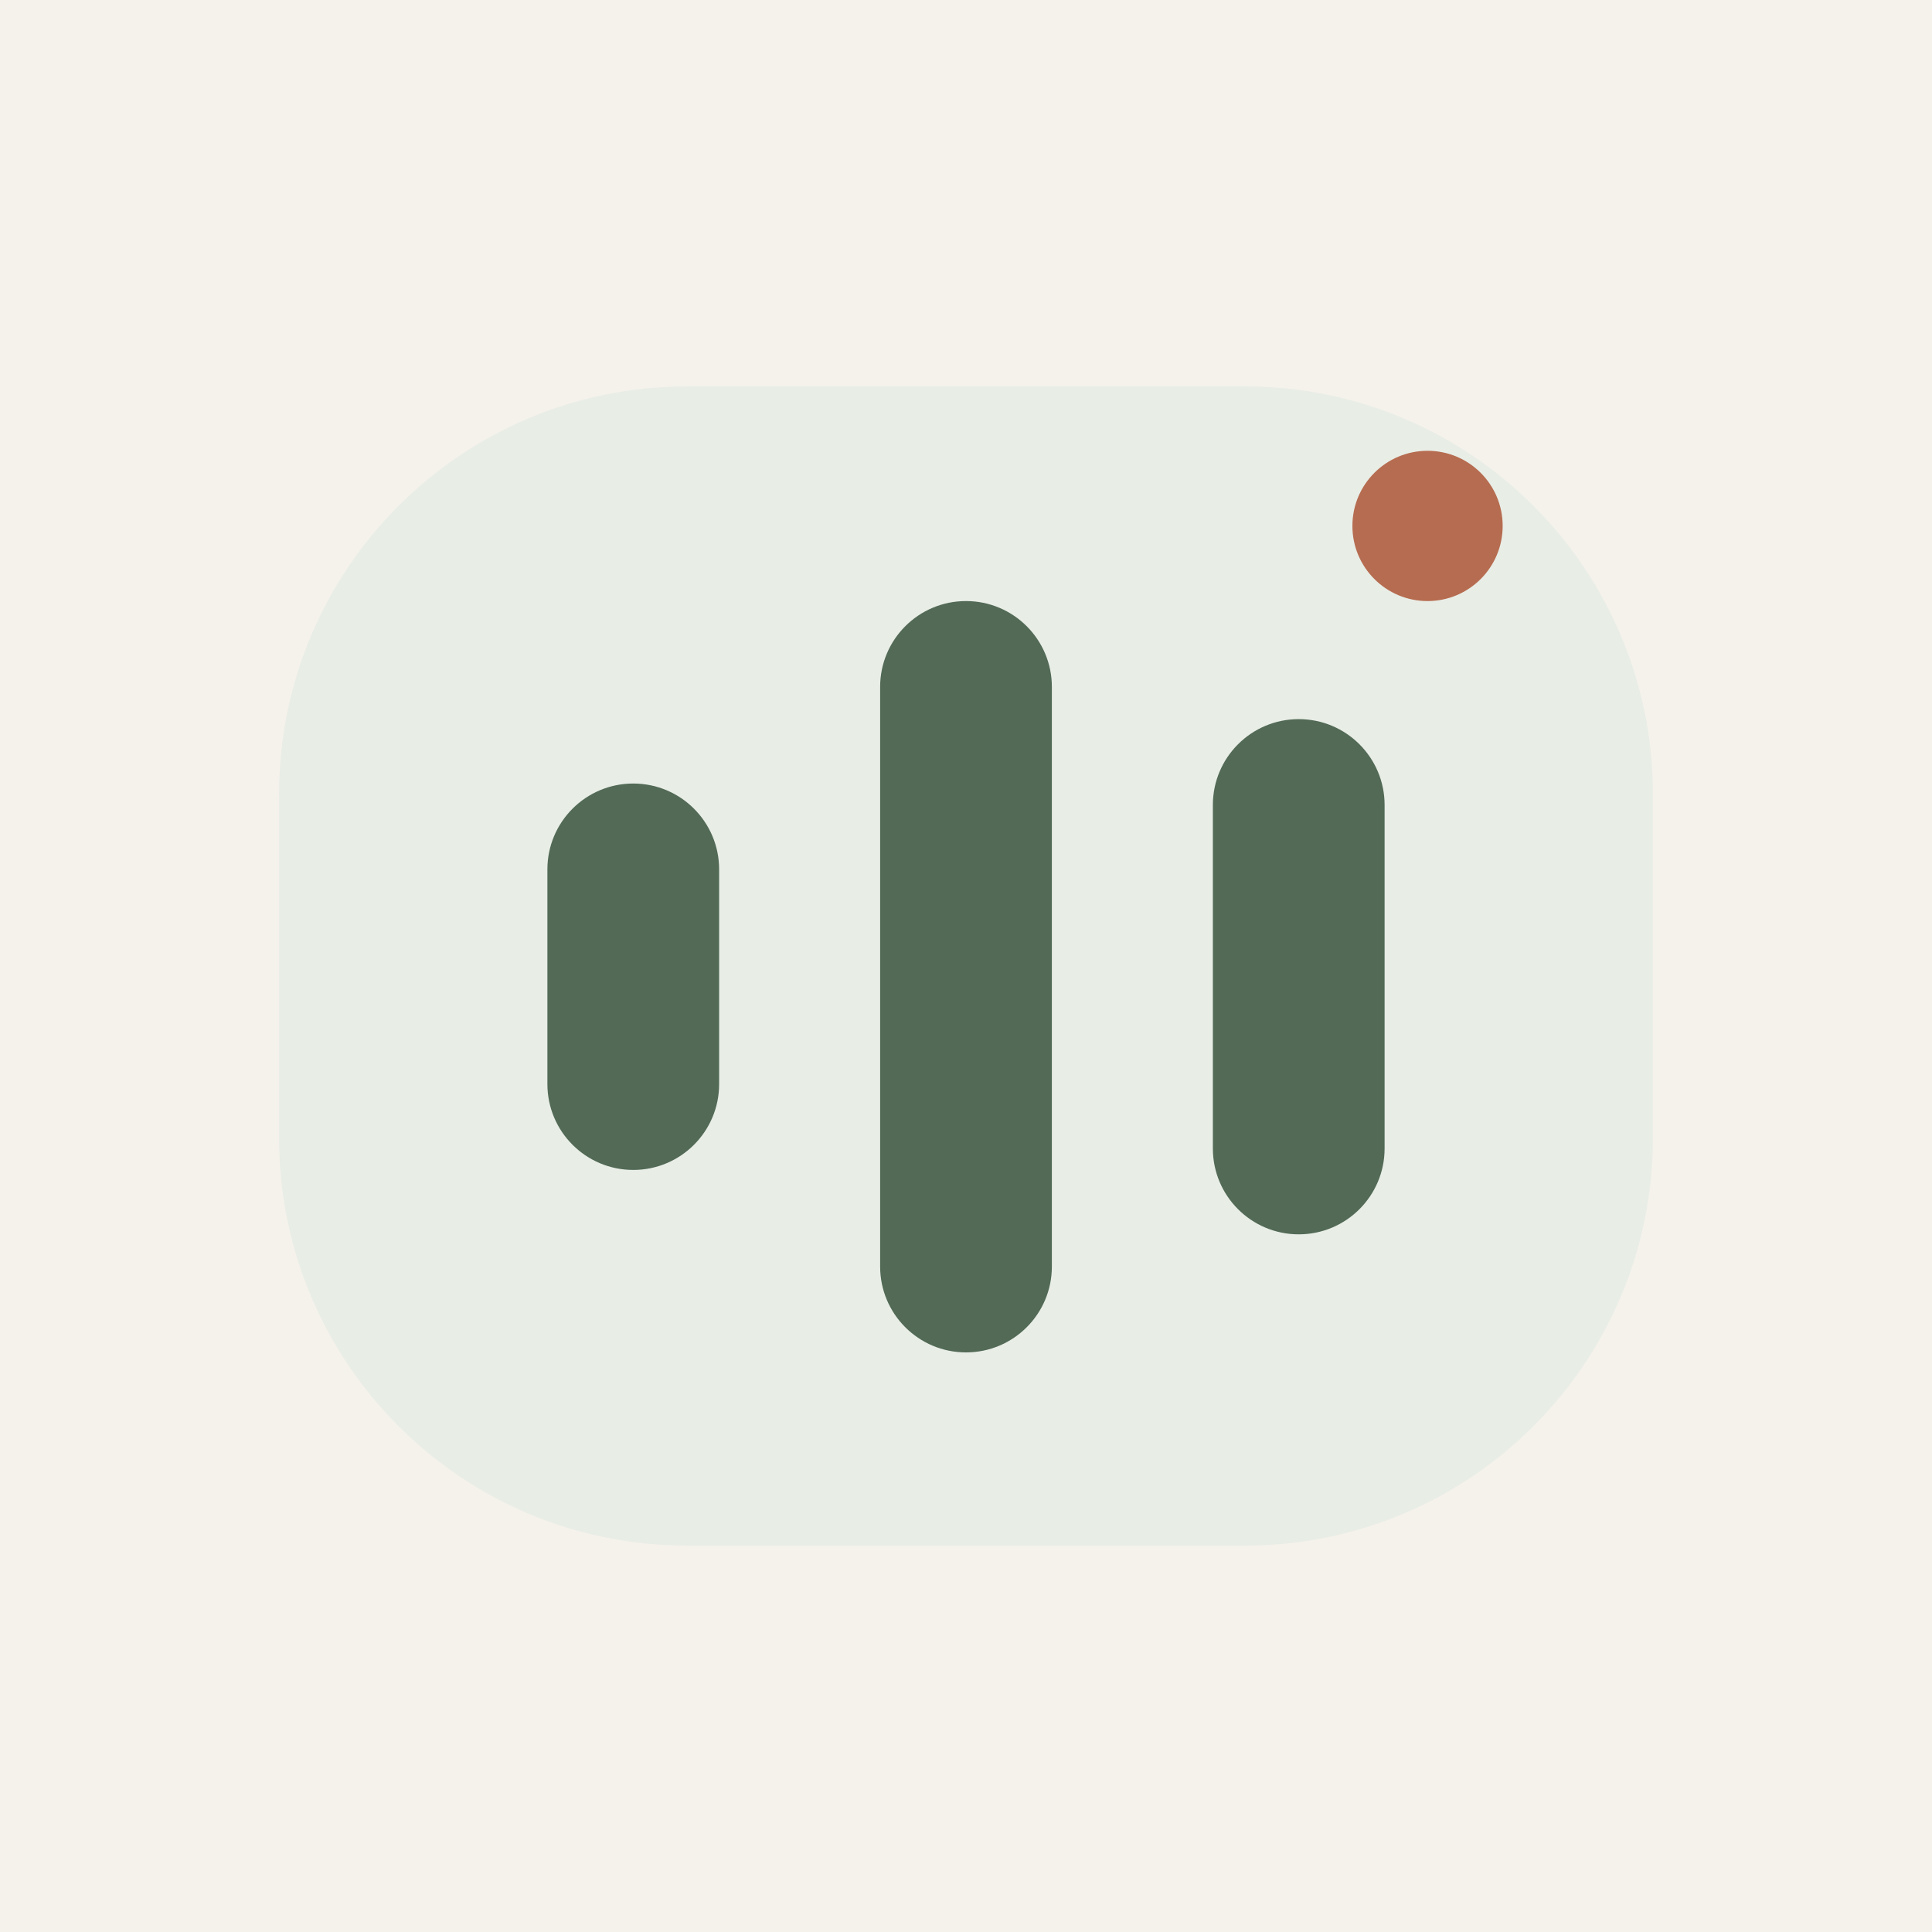
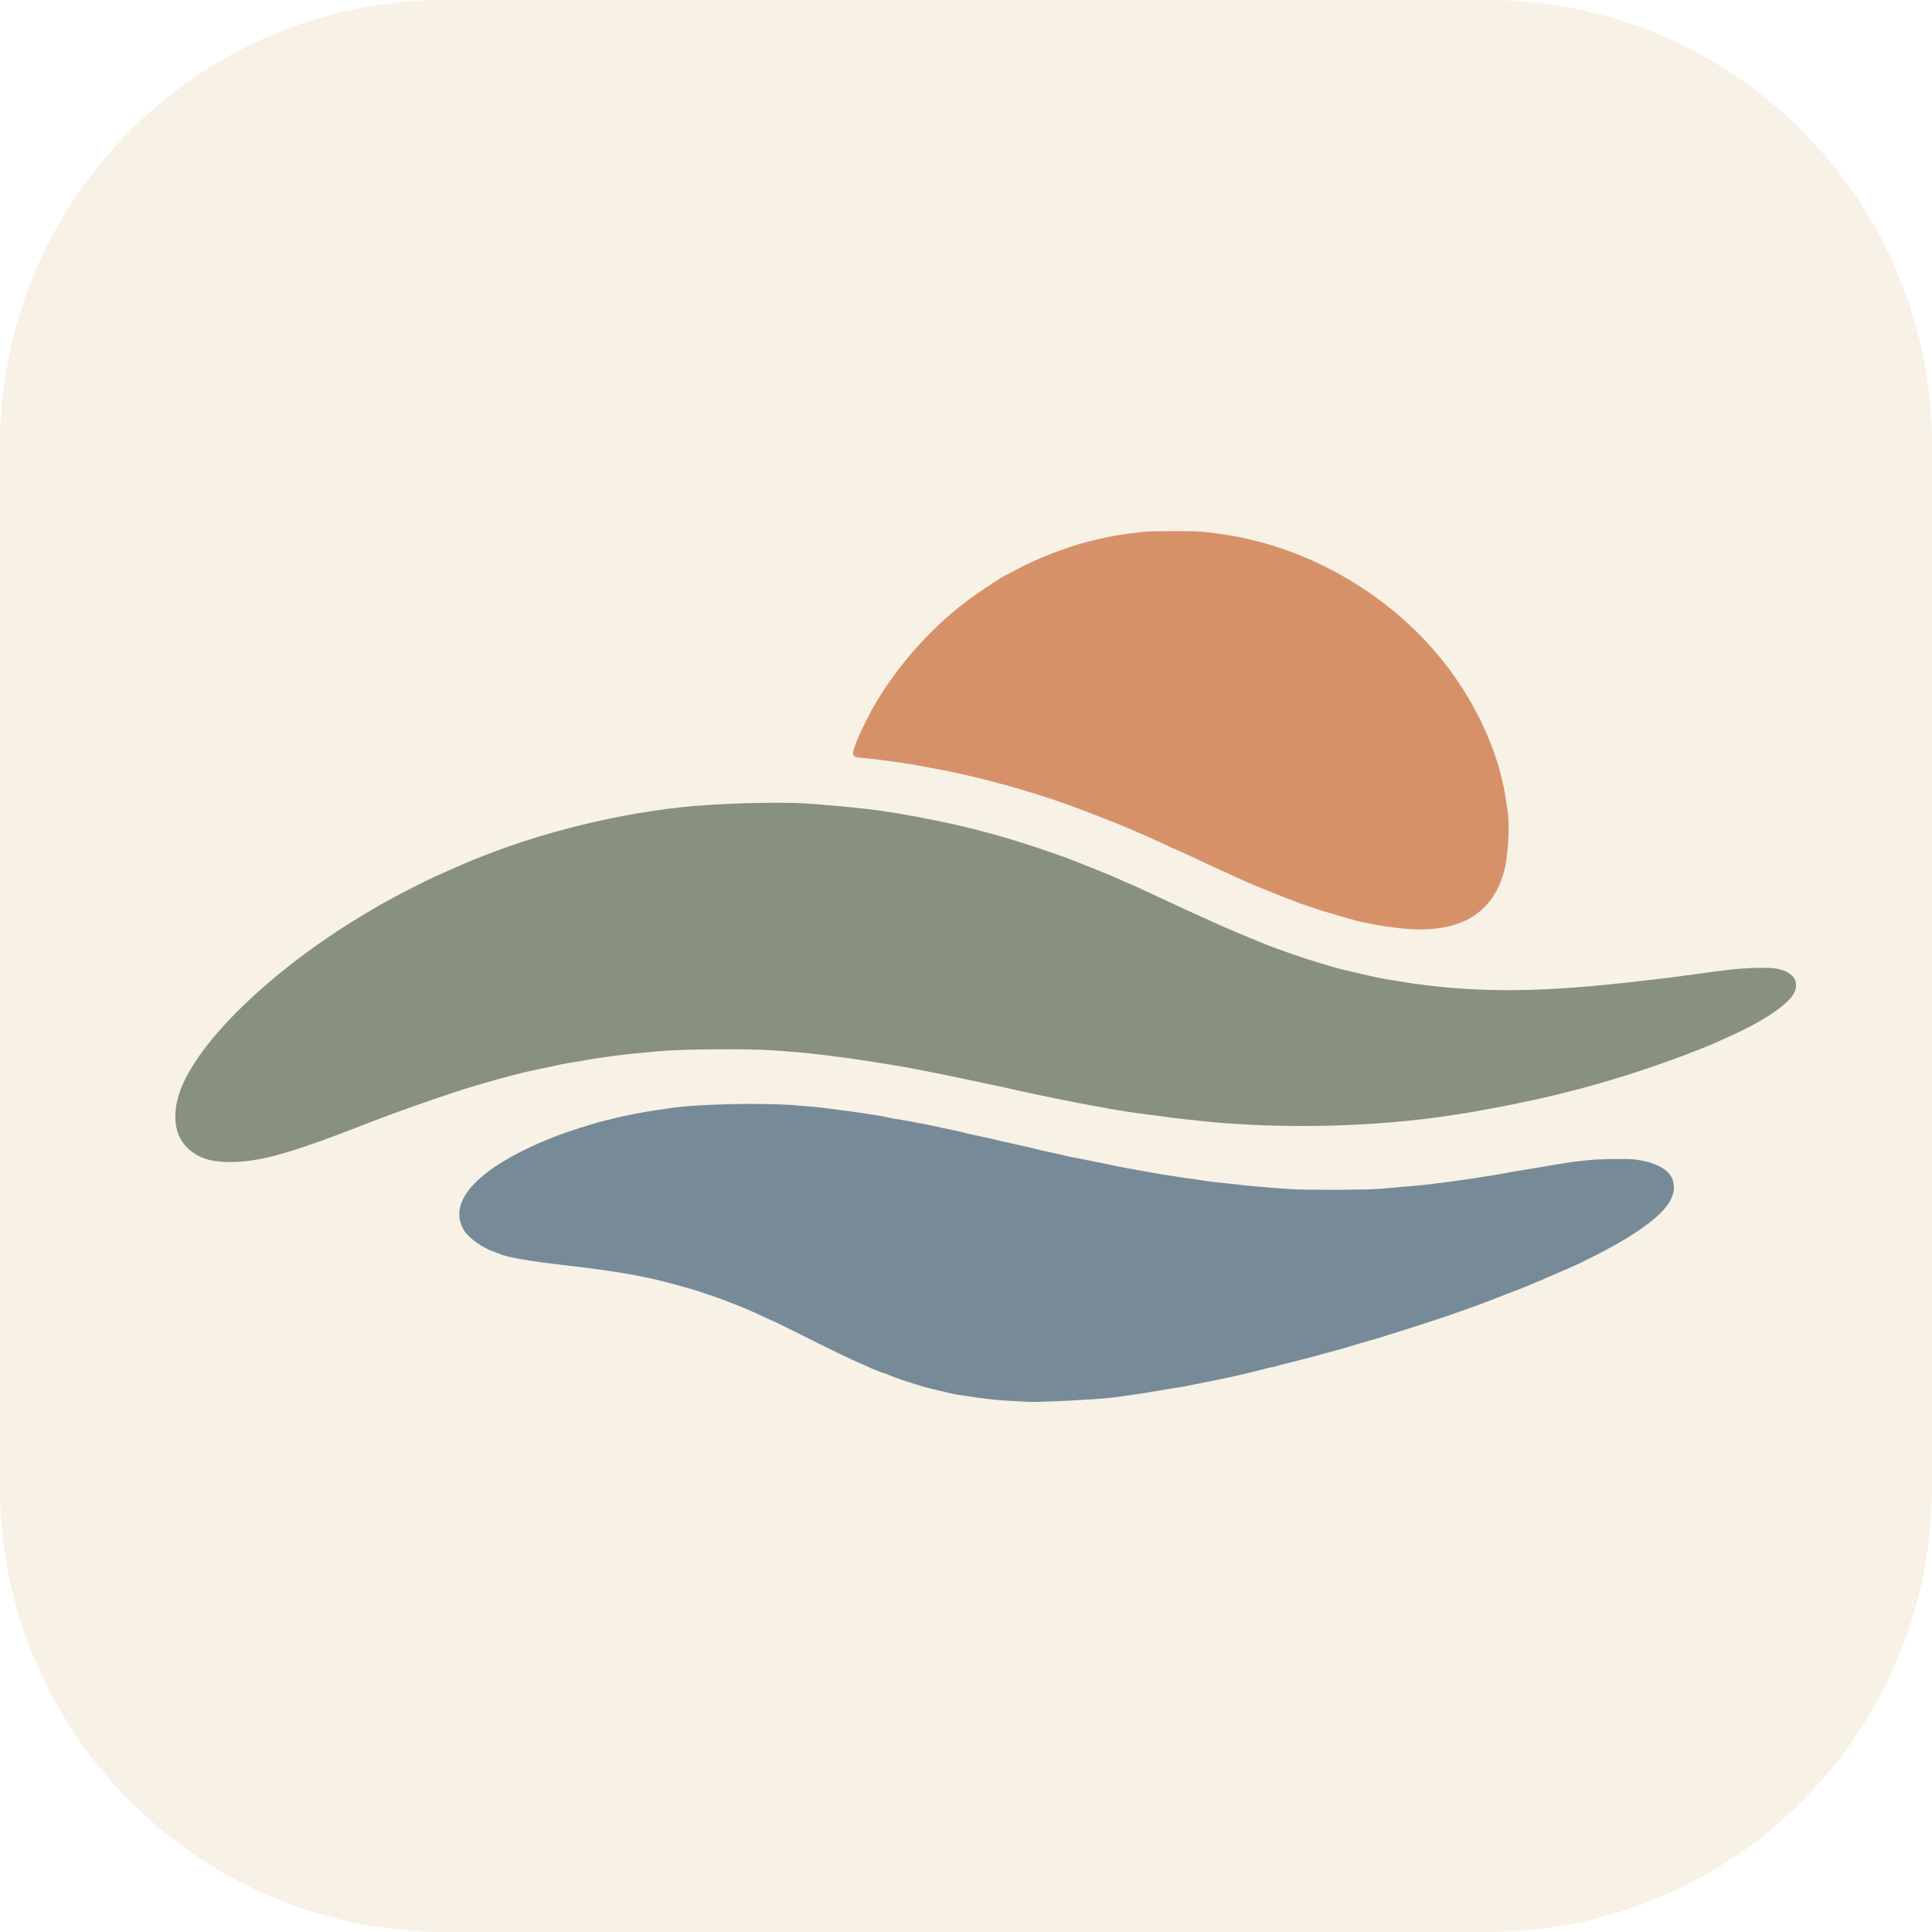
- <svg xmlns="http://www.w3.org/2000/svg" viewBox="0 0 180 180">
-   <rect width="180" height="180" fill="#f5f2eb" />
-   <rect x="26" y="36" width="128" height="108" rx="38" fill="#e8ede6" />
-   <rect x="51" y="73" width="16" height="36" rx="8" fill="#526a56" />
-   <rect x="82" y="56" width="16" height="70" rx="8" fill="#526a56" />
-   <rect x="113" y="67" width="16" height="48" rx="8" fill="#526a56" />
-   <circle cx="133" cy="49" r="7" fill="#b66c50" />
+ <svg xmlns="http://www.w3.org/2000/svg" viewBox="0 0 1024 1024" width="1024" height="1024">
+   <rect width="1024" height="1024" rx="236" fill="#f7f1e6" />
+   <path fill="#88907f" d="M113.4 615.3C105.9 614.0 100.1 610.4 96.4 604.8C92.2 598.4 91.8 588.8 95.3 578.7C104.5 552.3 143.6 514.4 191.7 485.4C194.0 484.0 196.2 482.7 196.4 482.6C203.7 478.0 225.1 466.9 233.7 463.2C235.5 462.4 238.7 461.0 240.7 460.1C277.3 443.7 321.1 432.1 362.4 427.7C379.5 425.9 411.4 424.9 426.0 425.8C435.5 426.4 444.8 427.2 457.8 428.6C468.4 429.7 483.6 432.3 497.5 435.2C507.9 437.4 510.3 437.9 524.4 441.6C534.7 444.4 547.6 448.4 559.0 452.5C560.8 453.2 563.0 453.9 563.9 454.2C568.4 455.8 587.1 463.3 591.4 465.2C592.3 465.6 594.2 466.4 595.6 467.1C600.7 469.2 606.9 472.1 610.9 474.0C617.6 477.1 632.6 484.1 639.0 486.9C639.5 487.2 641.9 488.2 644.2 489.3C648.3 491.2 663.0 497.4 665.8 498.5C667.3 499.1 667.5 499.2 671.2 500.7C676.0 502.7 692.5 508.4 699.4 510.4C701.4 511.0 703.8 511.7 704.8 512.0C710.5 513.7 710.0 513.5 718.9 515.6C721.3 516.2 724.4 516.9 725.9 517.2C727.3 517.5 729.1 517.9 729.9 518.1C732.0 518.6 745.4 520.8 749.7 521.4C785.8 526.3 818.1 526.0 869.2 520.0C879.0 518.9 883.0 518.4 889.2 517.6C899.6 516.2 903.1 515.7 907.7 515.1C910.1 514.8 913.3 514.4 914.8 514.2C924.4 513.0 936.3 512.6 940.8 513.3C950.0 514.7 954.0 519.7 951.0 526.1C948.2 532.1 935.0 541.1 916.9 549.2C915.0 550.1 912.3 551.3 911.0 551.9C901.2 556.4 878.7 564.7 862.4 569.8C859.6 570.6 855.8 571.8 854.0 572.4C852.2 572.9 848.6 574.0 846.0 574.7C843.4 575.4 840.3 576.3 839.1 576.6C836.8 577.3 826.7 579.8 821.3 581.1C812.9 583.1 795.0 586.8 788.4 587.9C786.8 588.2 784.2 588.7 782.5 589.0C779.5 589.5 776.8 590.0 769.4 591.1C729.4 597.3 680.0 598.5 639.1 594.4C627.6 593.2 622.1 592.6 621.4 592.5C620.5 592.3 615.0 591.5 609.7 590.9C605.5 590.4 599.3 589.5 597.3 589.2C596.3 589.0 593.8 588.6 591.8 588.3C589.7 588.0 587.0 587.5 585.7 587.2C584.3 587.0 581.8 586.5 580.1 586.2C570.3 584.5 545.9 579.5 536.0 577.2C534.0 576.7 531.2 576.1 529.7 575.8C523.9 574.6 521.7 574.1 515.5 572.8C506.9 570.9 486.1 566.7 480.8 565.8C468.9 563.7 451.6 561.0 443.9 560.1C441.4 559.8 437.5 559.3 435.2 559.0C429.4 558.3 424.5 557.8 418.8 557.4C416.1 557.2 412.0 556.9 409.6 556.7C397.6 555.8 361.7 556.0 349.9 557.1C336.3 558.3 333.4 558.6 326.5 559.5C323.5 559.9 319.8 560.4 318.4 560.6C316.9 560.8 315.0 561.1 314.0 561.3C313.0 561.4 310.7 561.8 308.8 562.2C303.6 563.0 299.6 563.7 297.1 564.2C295.9 564.5 293.7 565.0 292.2 565.3C290.8 565.6 287.7 566.2 285.4 566.7C283.1 567.2 280.6 567.8 279.9 567.9C277.8 568.3 266.3 571.3 263.1 572.2C261.6 572.7 258.8 573.5 256.9 574.0C245.1 577.2 216.5 587.0 197.3 594.4C153.4 611.6 137.5 616.0 121.2 615.9C118.7 615.9 115.4 615.6 113.4 615.3Z" />
+   <path fill="#d79169" d="M742.2 492.0C736.4 491.3 733.3 490.9 729.5 490.2C725.1 489.4 720.7 488.5 718.9 488.0C707.0 484.8 693.3 480.5 687.0 478.0C685.7 477.5 683.6 476.7 682.3 476.2C673.6 472.9 661.3 467.8 655.3 465.0C653.8 464.3 650.3 462.7 647.7 461.5C642.6 459.2 635.6 456.0 629.6 453.1C627.6 452.2 625.4 451.2 624.7 450.9C623.9 450.5 622.4 449.9 621.3 449.4C603.7 441.2 594.0 437.1 575.4 430.0C550.3 420.3 519.7 411.7 493.5 407.0C490.2 406.4 486.3 405.7 484.8 405.4C483.4 405.1 480.5 404.7 478.4 404.4C476.3 404.1 473.6 403.7 472.4 403.5C469.8 403.1 459.8 401.9 455.9 401.6C451.5 401.2 451.2 400.2 453.7 393.8C455.3 389.3 461.2 377.5 464.2 372.5C478.6 348.4 499.1 326.8 521.8 312.0C525.1 309.8 528.4 307.6 529.1 307.2C530.6 306.1 534.8 303.9 541.6 300.4C549.8 296.3 558.9 292.6 569.6 289.1C577.8 286.5 591.5 283.5 599.2 282.7C601.0 282.5 604.0 282.1 605.9 281.9C608.2 281.6 613.7 281.5 622.4 281.5C635.7 281.5 637.2 281.6 648.2 283.2C694.5 289.9 739.5 316.6 767.5 353.9C779.5 369.8 788.5 387.4 793.9 404.9C795.0 408.5 795.4 410.3 797.1 417.6C797.3 418.8 797.8 421.3 798.1 423.4C798.4 425.4 798.8 428.3 799.1 430.0C800.3 438.3 799.3 454.5 797.0 462.6C790.3 485.5 772.2 495.2 742.2 492.0Z" />
+   <path fill="#778a97" d="M543.2 742.9C543.2 742.9 540.7 742.7 537.8 742.6C529.6 742.3 522.6 741.5 511.3 739.8C509.5 739.5 507.4 739.2 506.8 739.1C506.1 739.0 503.0 738.3 499.8 737.5C496.6 736.8 493.3 736.0 492.3 735.7C491.4 735.5 489.7 735.1 488.7 734.7C487.6 734.4 485.8 733.9 484.7 733.5C479.9 732.1 472.9 729.6 470.7 728.6C469.7 728.2 468.8 727.8 468.6 727.8C468.1 727.8 463.3 725.9 461.3 725.0C460.6 724.6 458.7 723.8 457.1 723.1C450.7 720.4 439.0 714.7 422.1 706.2C416.4 703.3 408.7 699.6 408.4 699.6C408.3 699.6 406.4 698.7 404.3 697.7C402.1 696.7 399.4 695.4 398.1 694.9C396.9 694.4 395.6 693.8 395.2 693.6C394.8 693.4 392.5 692.5 390.0 691.5C387.5 690.5 384.3 689.3 383.0 688.8C380.0 687.6 368.9 683.9 365.7 683.0C364.5 682.7 362.2 682.0 360.6 681.6C344.1 676.8 328.1 673.9 301.1 670.8C280.6 668.5 267.8 666.2 264.4 664.4C264.0 664.2 263.0 663.8 262.0 663.5C255.7 661.4 248.5 656.3 246.0 652.2C236.5 636.5 253.8 618.5 293.3 602.7C300.5 599.9 314.5 595.4 321.1 593.8C322.6 593.5 325.2 592.9 326.9 592.4C331.2 591.3 341.7 589.3 346.6 588.6C348.8 588.3 351.9 587.8 353.5 587.6C367.7 585.1 405.1 584.3 423.7 586.0C425.6 586.2 428.4 586.4 429.8 586.5C438.0 587.2 463.8 590.7 469.9 592.1C471.1 592.4 472.7 592.7 473.3 592.8C476.8 593.3 488.6 595.5 491.5 596.1C495.5 597.0 501.3 598.2 507.1 599.4C509.4 599.9 511.5 600.4 511.7 600.5C511.9 600.6 513.8 601.1 515.9 601.5C524.2 603.2 527.9 604.1 530.6 604.8C532.2 605.1 534.6 605.7 536.0 606.0C541.4 607.2 547.4 608.5 548.6 608.9C549.2 609.1 552.5 609.9 555.9 610.6C559.2 611.3 563.1 612.1 564.4 612.5C565.8 612.8 567.9 613.3 569.1 613.5C570.4 613.7 572.5 614.1 573.8 614.4C575.2 614.7 577.8 615.2 579.7 615.6C581.7 616.0 584.4 616.5 585.8 616.8C590.6 617.9 596.4 619.0 599.8 619.6C601.6 619.9 605.6 620.6 608.7 621.2C611.7 621.7 615.3 622.4 616.7 622.6C618.0 622.8 621.0 623.2 623.3 623.6C625.6 624.0 629.4 624.5 631.8 624.8C634.2 625.1 637.1 625.6 638.3 625.8C640.5 626.2 646.8 626.9 652.9 627.5C655.0 627.6 657.0 627.9 657.4 628.0C658.8 628.3 672.7 629.5 684.6 630.3C693.4 630.8 725.4 630.7 731.2 630.1C731.9 630.0 736.6 629.6 741.6 629.2C753.7 628.3 762.0 627.3 778.6 624.9C787.8 623.5 794.3 622.5 798.3 621.7C799.7 621.4 804.2 620.6 808.2 620.0C825.0 617.1 832.1 616.0 835.6 615.6C837.6 615.4 840.5 615.1 842.0 614.9C846.8 614.3 861.8 614.1 866.0 614.5C877.3 615.8 884.8 619.8 886.6 625.5C889.4 634.7 882.5 643.6 863.1 655.7C855.3 660.6 838.5 669.3 830.5 672.6C829.8 672.9 828.3 673.5 827.4 673.9C826.4 674.4 824.1 675.4 822.2 676.2C820.2 677.0 818.4 677.8 818.1 678.0C817.7 678.2 815.8 679.0 813.7 679.8C811.7 680.7 809.4 681.6 808.8 681.9C808.1 682.2 806.4 682.9 805.1 683.4C797.1 686.4 798.1 686.0 787.2 690.3C784.9 691.2 773.3 695.3 768.2 697.1C764.6 698.4 753.3 702.0 744.7 704.8C740.9 705.9 736.5 707.4 734.7 707.9C733.0 708.5 729.1 709.7 726.0 710.5C718.0 712.8 716.8 713.2 715.2 713.7C713.1 714.4 708.2 715.8 705.7 716.4C704.4 716.8 702.9 717.1 702.3 717.3C696.3 719.0 682.0 722.7 678.8 723.4C677.7 723.7 676.7 724.0 676.5 724.1C676.3 724.2 675.3 724.4 674.3 724.6C673.2 724.8 671.0 725.3 669.3 725.8C666.4 726.6 659.1 728.3 655.2 729.2C654.3 729.4 652.6 729.8 651.3 730.1C648.5 730.7 642.0 732.0 635.0 733.4C632.0 733.9 629.3 734.5 628.9 734.6C628.5 734.7 627.3 735.0 626.3 735.1C624.0 735.4 621.4 735.8 614.6 737.0C607.3 738.3 598.2 739.6 590.2 740.7C580.3 741.9 544.3 743.6 543.2 742.9Z" />
</svg>
